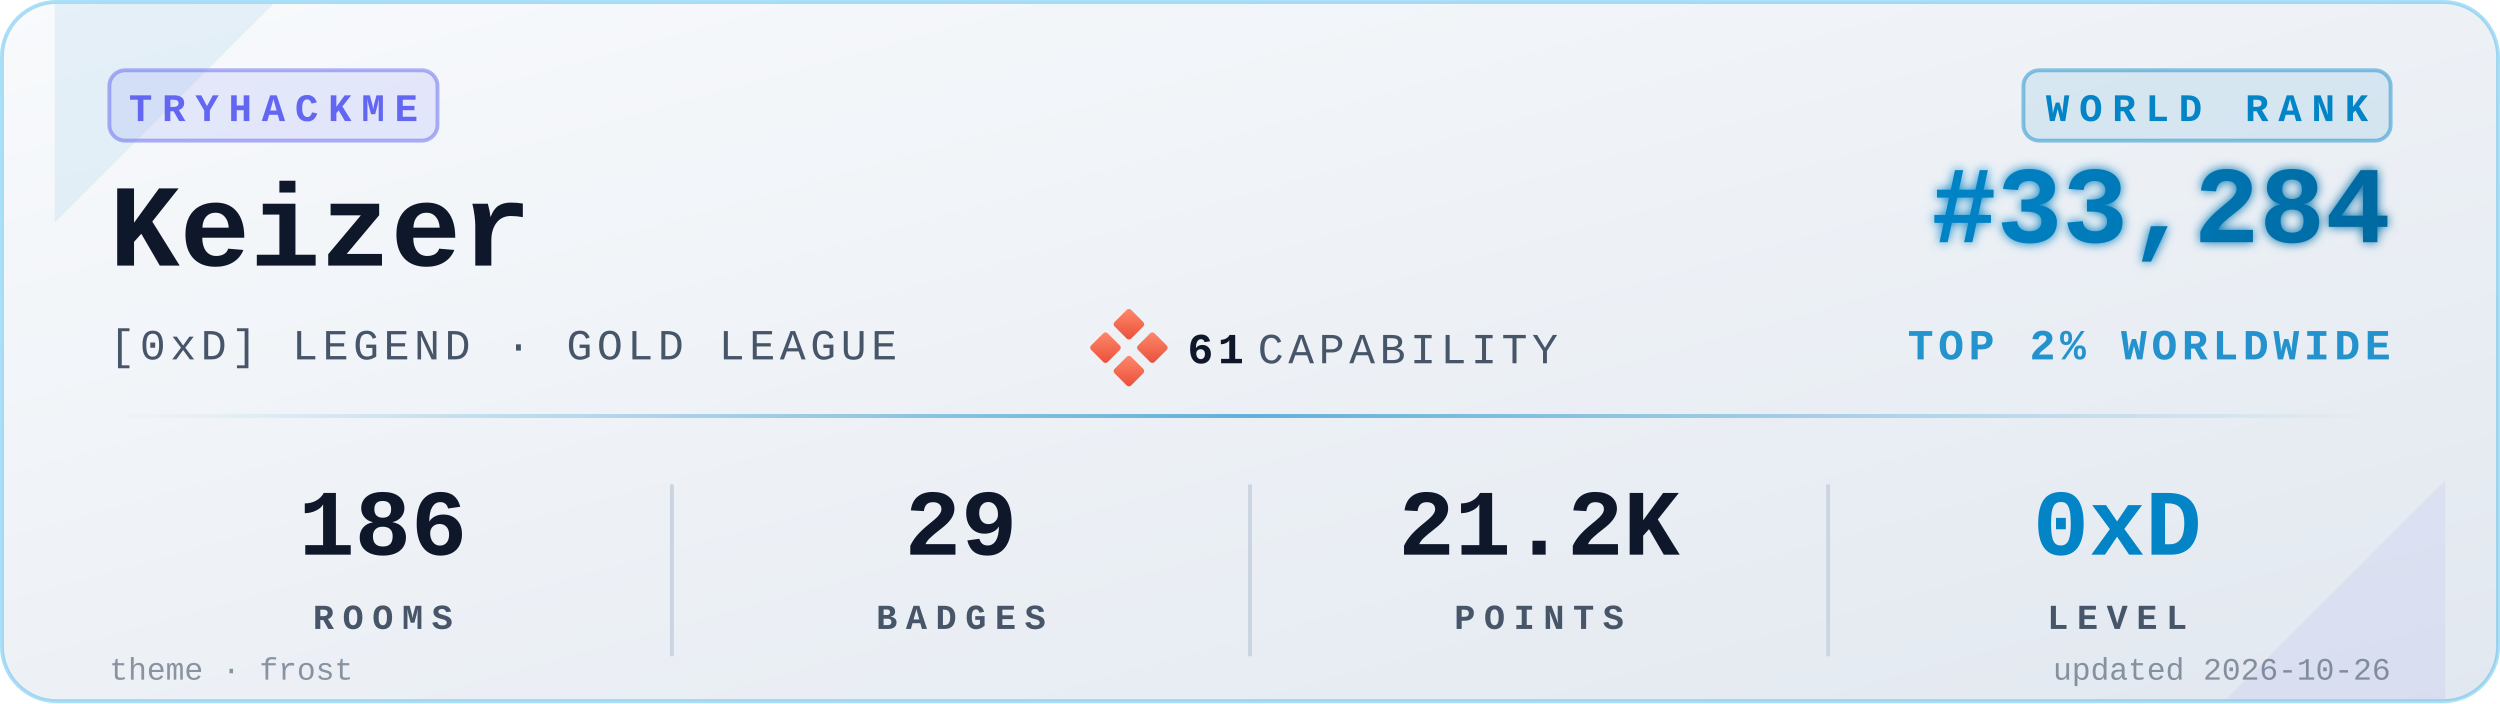
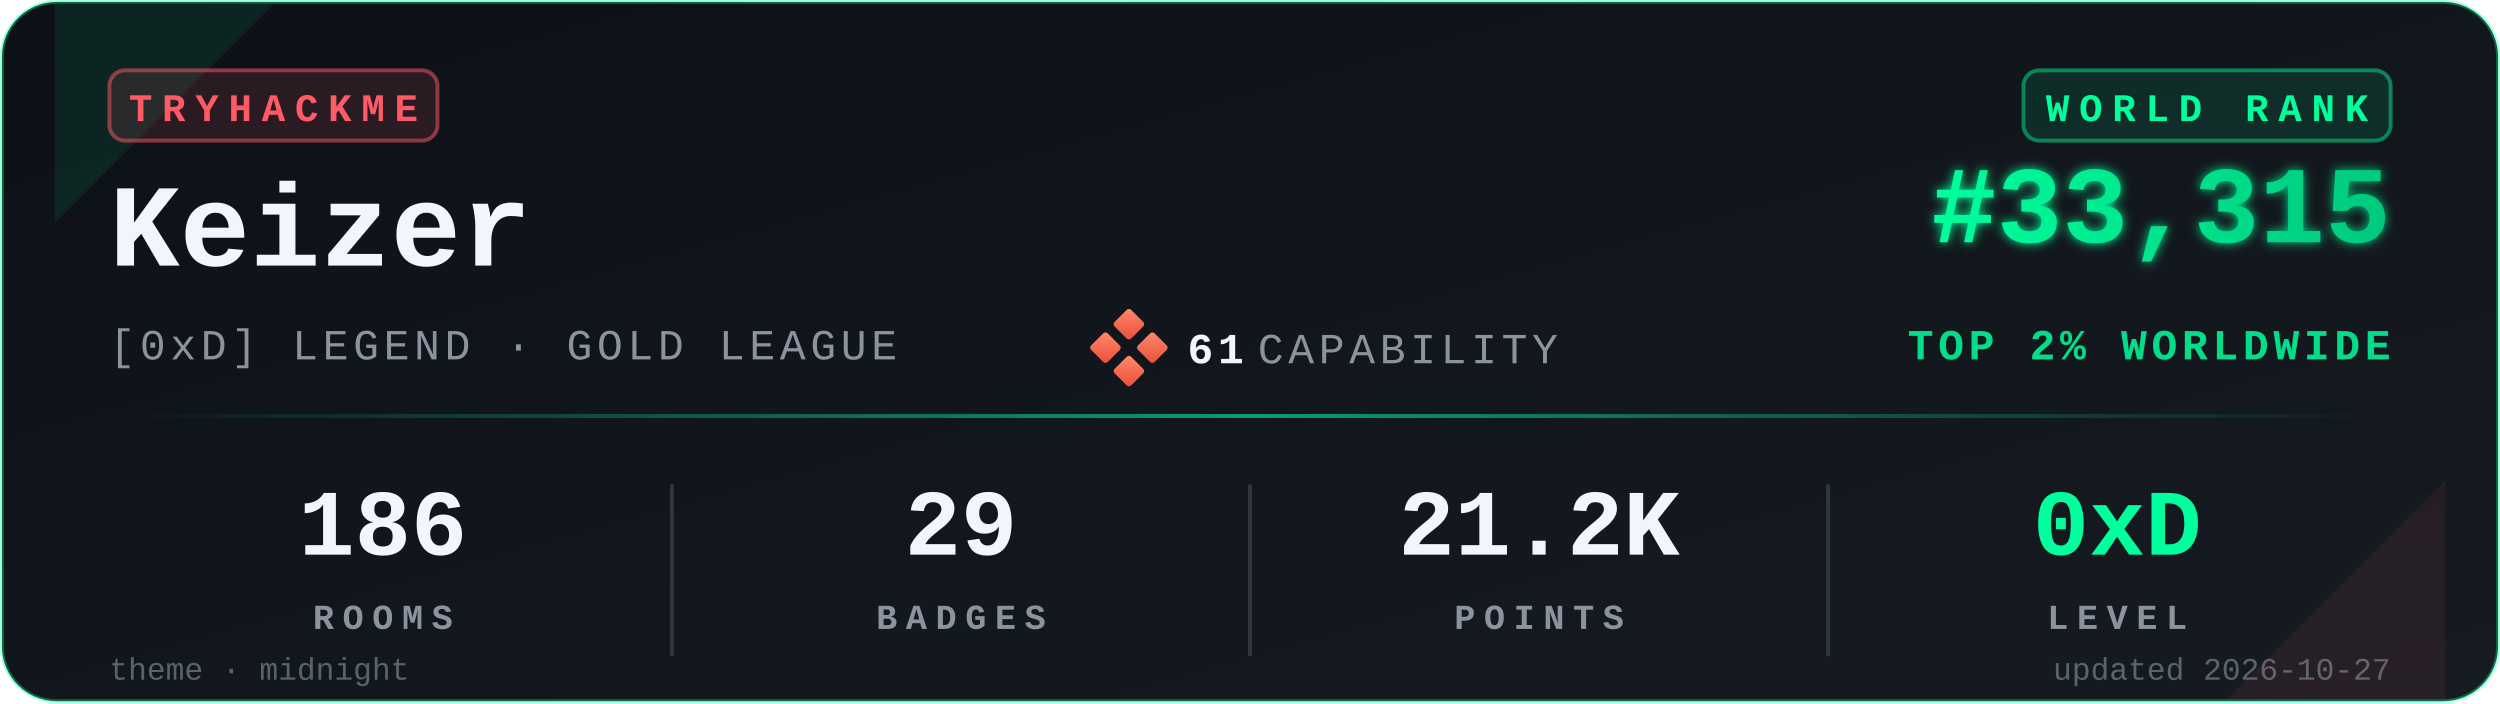
<svg xmlns="http://www.w3.org/2000/svg" viewBox="0 0 640 180" width="640" height="180" role="img" aria-label="TryHackMe stats for Keizer">
  <defs>
    <linearGradient id="bgGrad" x1="0" y1="0" x2="1" y2="1">
-       <stop offset="0%" stop-color="#f8fafc" />
-       <stop offset="100%" stop-color="#e2e8f0" />
+       <stop offset="0%" stop-color="#0d1117" />
+       <stop offset="100%" stop-color="#161b22" />
    </linearGradient>
    <linearGradient id="rankGrad" x1="0" y1="0" x2="1" y2="0">
-       <stop offset="0%" stop-color="#0284C7" />
-       <stop offset="100%" stop-color="#0369A1" />
+       <stop offset="0%" stop-color="#00FF9D" />
+       <stop offset="100%" stop-color="#00C97D" />
    </linearGradient>
    <linearGradient id="accentGrad" x1="0" y1="0" x2="1" y2="0">
-       <stop offset="0%" stop-color="#0284C7" stop-opacity="0" />
-       <stop offset="50%" stop-color="#0284C7" stop-opacity="0.6" />
-       <stop offset="100%" stop-color="#0284C7" stop-opacity="0" />
+       <stop offset="0%" stop-color="#00FF9D" stop-opacity="0" />
+       <stop offset="50%" stop-color="#00FF9D" stop-opacity="0.6" />
+       <stop offset="100%" stop-color="#00FF9D" stop-opacity="0" />
    </linearGradient>
    <linearGradient id="capGrad" x1="0" y1="0" x2="1" y2="1">
      <stop offset="0%" stop-color="#ff8a6b" />
      <stop offset="100%" stop-color="#e94e3a" />
    </linearGradient>
    <filter id="glow" x="-20%" y="-20%" width="140%" height="140%">
      <feGaussianBlur stdDeviation="1.4" result="b" />
      <feMerge>
        <feMergeNode in="b" />
        <feMergeNode in="SourceGraphic" />
      </feMerge>
    </filter>
  </defs>
-   <rect x="0.5" y="0.5" width="639" height="179" rx="14" ry="14" fill="url(#bgGrad)" stroke="#0EA5E9" stroke-opacity="0.35" stroke-width="1" />
-   <path d="M 14,1 L 70,1 L 14,57 Z" fill="#0284C7" opacity="0.08" />
-   <path d="M 626,179 L 570,179 L 626,123 Z" fill="#6366F1" opacity="0.08" />
+   <rect x="0.5" y="0.5" width="639" height="179" rx="14" ry="14" fill="url(#bgGrad)" stroke="#00FF9D" stroke-opacity="0.35" stroke-width="1" />
+   <path d="M 14,1 L 70,1 L 14,57 Z" fill="#00FF9D" opacity="0.08" />
+   <path d="M 626,179 L 570,179 L 626,123 Z" fill="#FF5B67" opacity="0.08" />
  <g transform="translate(28,18)">
-     <rect x="0" y="0" width="84" height="18" rx="4" ry="4" fill="#6366F1" fill-opacity="0.12" stroke="#6366F1" stroke-opacity="0.5" />
-     <text x="42" y="13" fill="#6366F1" font-family="ui-monospace,'SF Mono','Menlo','Cascadia Code','Consolas','Liberation Mono',monospace" font-size="10" font-weight="700" letter-spacing="2.5" text-anchor="middle">TRYHACKME</text>
+     <rect x="0" y="0" width="84" height="18" rx="4" ry="4" fill="#FF5B67" fill-opacity="0.12" stroke="#FF5B67" stroke-opacity="0.5" />
+     <text x="42" y="13" fill="#FF5B67" font-family="ui-monospace,'SF Mono','Menlo','Cascadia Code','Consolas','Liberation Mono',monospace" font-size="10" font-weight="700" letter-spacing="2.5" text-anchor="middle">TRYHACKME</text>
  </g>
-   <text x="28" y="68" fill="#0f172a" font-family="ui-monospace,'SF Mono','Menlo','Cascadia Code','Consolas','Liberation Mono',monospace" font-size="30" font-weight="700">Keizer</text>
-   <text x="28" y="92" fill="#475569" font-family="ui-monospace,'SF Mono','Menlo','Cascadia Code','Consolas','Liberation Mono',monospace" font-size="11" font-weight="500" letter-spacing="1.2">[0xD] LEGEND · GOLD LEAGUE</text>
+   <text x="28" y="68" fill="#f0f6fc" font-family="ui-monospace,'SF Mono','Menlo','Cascadia Code','Consolas','Liberation Mono',monospace" font-size="30" font-weight="700">Keizer</text>
+   <text x="28" y="92" fill="#8b949e" font-family="ui-monospace,'SF Mono','Menlo','Cascadia Code','Consolas','Liberation Mono',monospace" font-size="11" font-weight="500" letter-spacing="1.2">[0xD] LEGEND · GOLD LEAGUE</text>
  <g transform="translate(280,80)">
    <rect x="6" y="0" width="6" height="6" rx="0.8" fill="url(#capGrad)" transform="rotate(45 9 3)" />
    <rect x="0" y="6" width="6" height="6" rx="0.8" fill="url(#capGrad)" transform="rotate(45 3 9)" />
    <rect x="12" y="6" width="6" height="6" rx="0.8" fill="url(#capGrad)" transform="rotate(45 15 9)" />
    <rect x="6" y="12" width="6" height="6" rx="0.8" fill="url(#capGrad)" transform="rotate(45 9 15)" />
-     <text x="24" y="13" fill="#0f172a" font-family="ui-monospace,'SF Mono','Menlo','Cascadia Code','Consolas','Liberation Mono',monospace" font-size="11" font-weight="700" letter-spacing="1.2">61</text>
-     <text x="42" y="13" fill="#475569" font-family="ui-monospace,'SF Mono','Menlo','Cascadia Code','Consolas','Liberation Mono',monospace" font-size="11" font-weight="500" letter-spacing="1.2">CAPABILITY</text>
+     <text x="24" y="13" fill="#f0f6fc" font-family="ui-monospace,'SF Mono','Menlo','Cascadia Code','Consolas','Liberation Mono',monospace" font-size="11" font-weight="700" letter-spacing="1.2">61</text>
+     <text x="42" y="13" fill="#8b949e" font-family="ui-monospace,'SF Mono','Menlo','Cascadia Code','Consolas','Liberation Mono',monospace" font-size="11" font-weight="500" letter-spacing="1.2">CAPABILITY</text>
  </g>
  <g transform="translate(612,18)">
-     <rect x="-94" y="0" width="94" height="18" rx="4" ry="4" fill="#0284C7" fill-opacity="0.10" stroke="#0284C7" stroke-opacity="0.45" />
-     <text x="-47" y="13" fill="#0284C7" font-family="ui-monospace,'SF Mono','Menlo','Cascadia Code','Consolas','Liberation Mono',monospace" font-size="10" font-weight="700" letter-spacing="2.5" text-anchor="middle">WORLD RANK</text>
+     <rect x="-94" y="0" width="94" height="18" rx="4" ry="4" fill="#00FF9D" fill-opacity="0.10" stroke="#00FF9D" stroke-opacity="0.45" />
+     <text x="-47" y="13" fill="#00FF9D" font-family="ui-monospace,'SF Mono','Menlo','Cascadia Code','Consolas','Liberation Mono',monospace" font-size="10" font-weight="700" letter-spacing="2.5" text-anchor="middle">WORLD RANK</text>
  </g>
-   <text x="612" y="62" fill="url(#rankGrad)" font-family="ui-monospace,'SF Mono','Menlo','Cascadia Code','Consolas','Liberation Mono',monospace" font-size="28" font-weight="700" text-anchor="end" filter="url(#glow)">#33,284</text>
-   <text x="612" y="92" fill="#0284C7" fill-opacity="0.85" font-family="ui-monospace,'SF Mono','Menlo','Cascadia Code','Consolas','Liberation Mono',monospace" font-size="11" font-weight="600" letter-spacing="1.2" text-anchor="end">TOP 2% WORLDWIDE</text>
+   <text x="612" y="62" fill="url(#rankGrad)" font-family="ui-monospace,'SF Mono','Menlo','Cascadia Code','Consolas','Liberation Mono',monospace" font-size="28" font-weight="700" text-anchor="end" filter="url(#glow)">#33,315</text>
+   <text x="612" y="92" fill="#00FF9D" fill-opacity="0.85" font-family="ui-monospace,'SF Mono','Menlo','Cascadia Code','Consolas','Liberation Mono',monospace" font-size="11" font-weight="600" letter-spacing="1.2" text-anchor="end">TOP 2% WORLDWIDE</text>
  <rect x="28" y="106" width="584" height="1" fill="url(#accentGrad)" />
  <g font-family="ui-monospace,'SF Mono','Menlo','Cascadia Code','Consolas','Liberation Mono',monospace" text-anchor="middle">
-     <text x="98" y="142" fill="#0f172a" font-size="24" font-weight="700">186</text>
-     <text x="98" y="161" fill="#475569" font-size="9" font-weight="600" letter-spacing="2.2">ROOMS</text>
-     <text x="246" y="142" fill="#0f172a" font-size="24" font-weight="700">29</text>
-     <text x="246" y="161" fill="#475569" font-size="9" font-weight="600" letter-spacing="2.2">BADGES</text>
-     <text x="394" y="142" fill="#0f172a" font-size="24" font-weight="700">21.2K</text>
-     <text x="394" y="161" fill="#475569" font-size="9" font-weight="600" letter-spacing="2.2">POINTS</text>
-     <text x="542" y="142" fill="#0284C7" font-size="24" font-weight="700">0xD</text>
-     <text x="542" y="161" fill="#475569" font-size="9" font-weight="600" letter-spacing="2.2">LEVEL</text>
+     <text x="98" y="142" fill="#f0f6fc" font-size="24" font-weight="700">186</text>
+     <text x="98" y="161" fill="#8b949e" font-size="9" font-weight="600" letter-spacing="2.2">ROOMS</text>
+     <text x="246" y="142" fill="#f0f6fc" font-size="24" font-weight="700">29</text>
+     <text x="246" y="161" fill="#8b949e" font-size="9" font-weight="600" letter-spacing="2.2">BADGES</text>
+     <text x="394" y="142" fill="#f0f6fc" font-size="24" font-weight="700">21.2K</text>
+     <text x="394" y="161" fill="#8b949e" font-size="9" font-weight="600" letter-spacing="2.2">POINTS</text>
+     <text x="542" y="142" fill="#00FF9D" font-size="24" font-weight="700">0xD</text>
+     <text x="542" y="161" fill="#8b949e" font-size="9" font-weight="600" letter-spacing="2.2">LEVEL</text>
  </g>
-   <line x1="172" y1="124" x2="172" y2="168" stroke="#cbd5e1" stroke-width="1" />
-   <line x1="320" y1="124" x2="320" y2="168" stroke="#cbd5e1" stroke-width="1" />
-   <line x1="468" y1="124" x2="468" y2="168" stroke="#cbd5e1" stroke-width="1" />
-   <text x="28" y="174" fill="#475569" fill-opacity="0.6" font-family="ui-monospace,'SF Mono','Menlo','Cascadia Code','Consolas','Liberation Mono',monospace" font-size="8" font-weight="500">theme · frost</text>
-   <text x="612" y="174" fill="#475569" fill-opacity="0.6" font-family="ui-monospace,'SF Mono','Menlo','Cascadia Code','Consolas','Liberation Mono',monospace" font-size="8" font-weight="500" text-anchor="end">updated 2026-10-26</text>
+   <line x1="172" y1="124" x2="172" y2="168" stroke="#30363d" stroke-width="1" />
+   <line x1="320" y1="124" x2="320" y2="168" stroke="#30363d" stroke-width="1" />
+   <line x1="468" y1="124" x2="468" y2="168" stroke="#30363d" stroke-width="1" />
+   <text x="28" y="174" fill="#8b949e" fill-opacity="0.6" font-family="ui-monospace,'SF Mono','Menlo','Cascadia Code','Consolas','Liberation Mono',monospace" font-size="8" font-weight="500">theme · midnight</text>
+   <text x="612" y="174" fill="#8b949e" fill-opacity="0.6" font-family="ui-monospace,'SF Mono','Menlo','Cascadia Code','Consolas','Liberation Mono',monospace" font-size="8" font-weight="500" text-anchor="end">updated 2026-10-27</text>
</svg>
